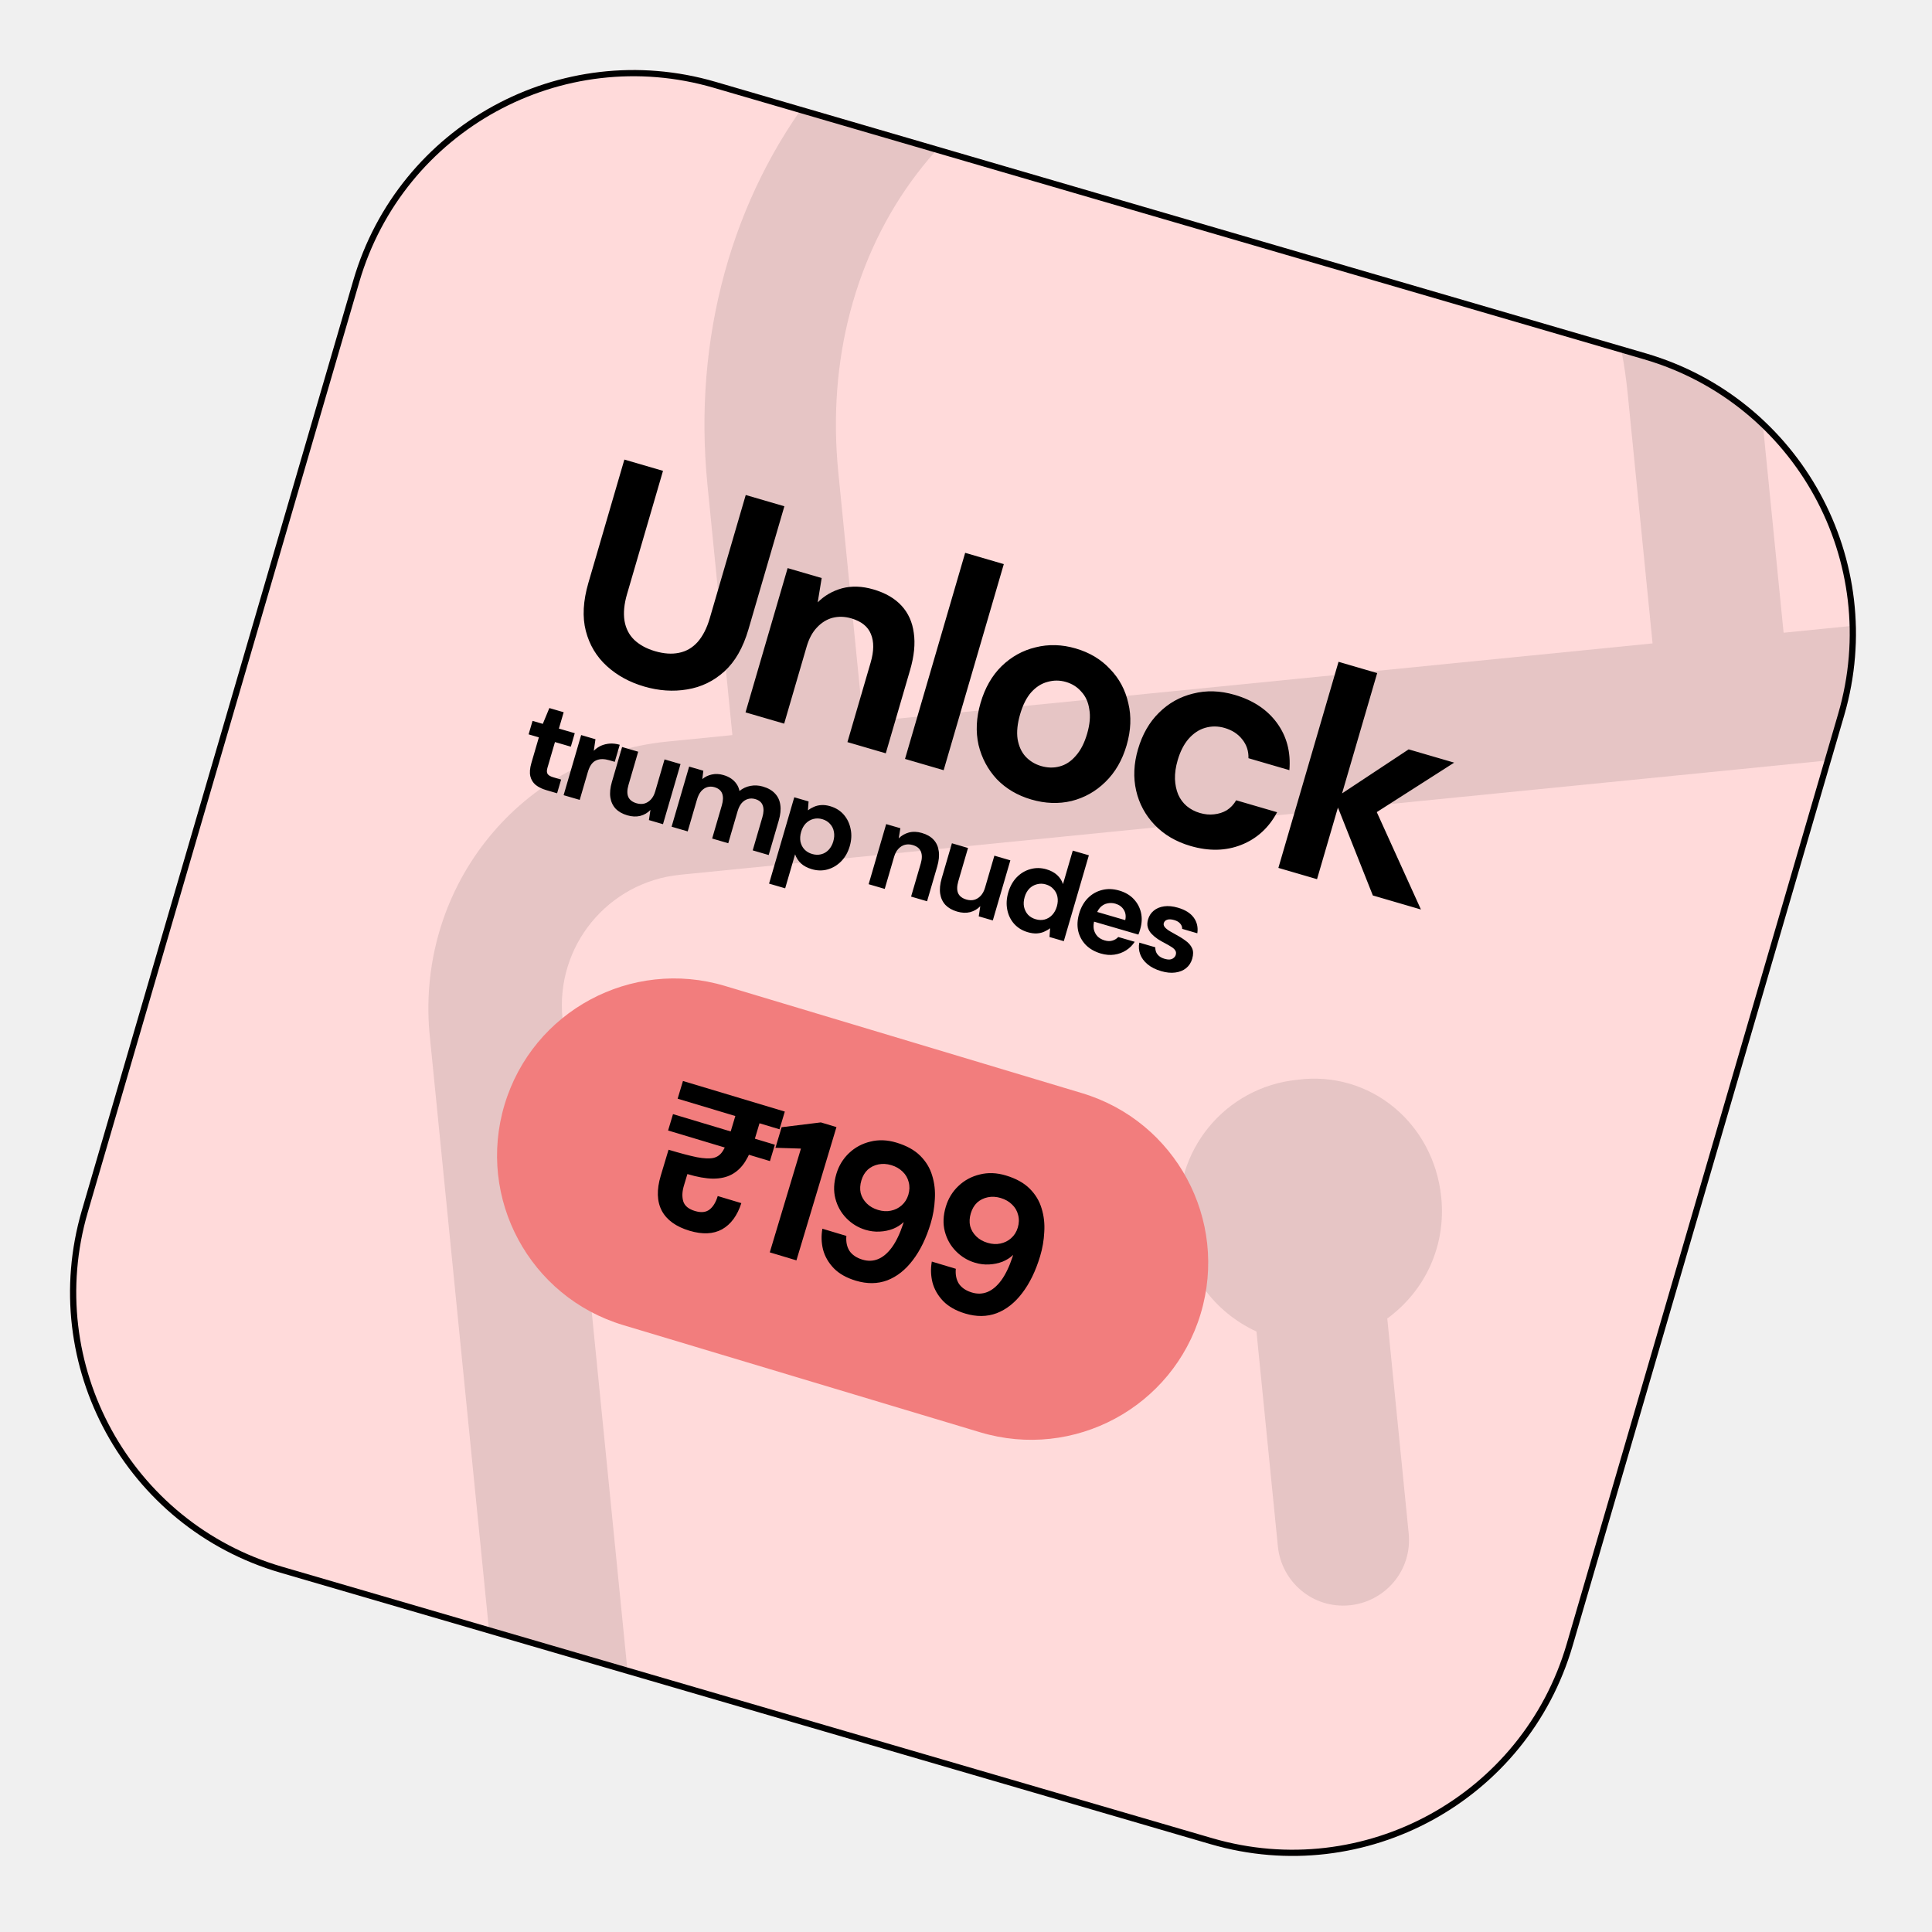
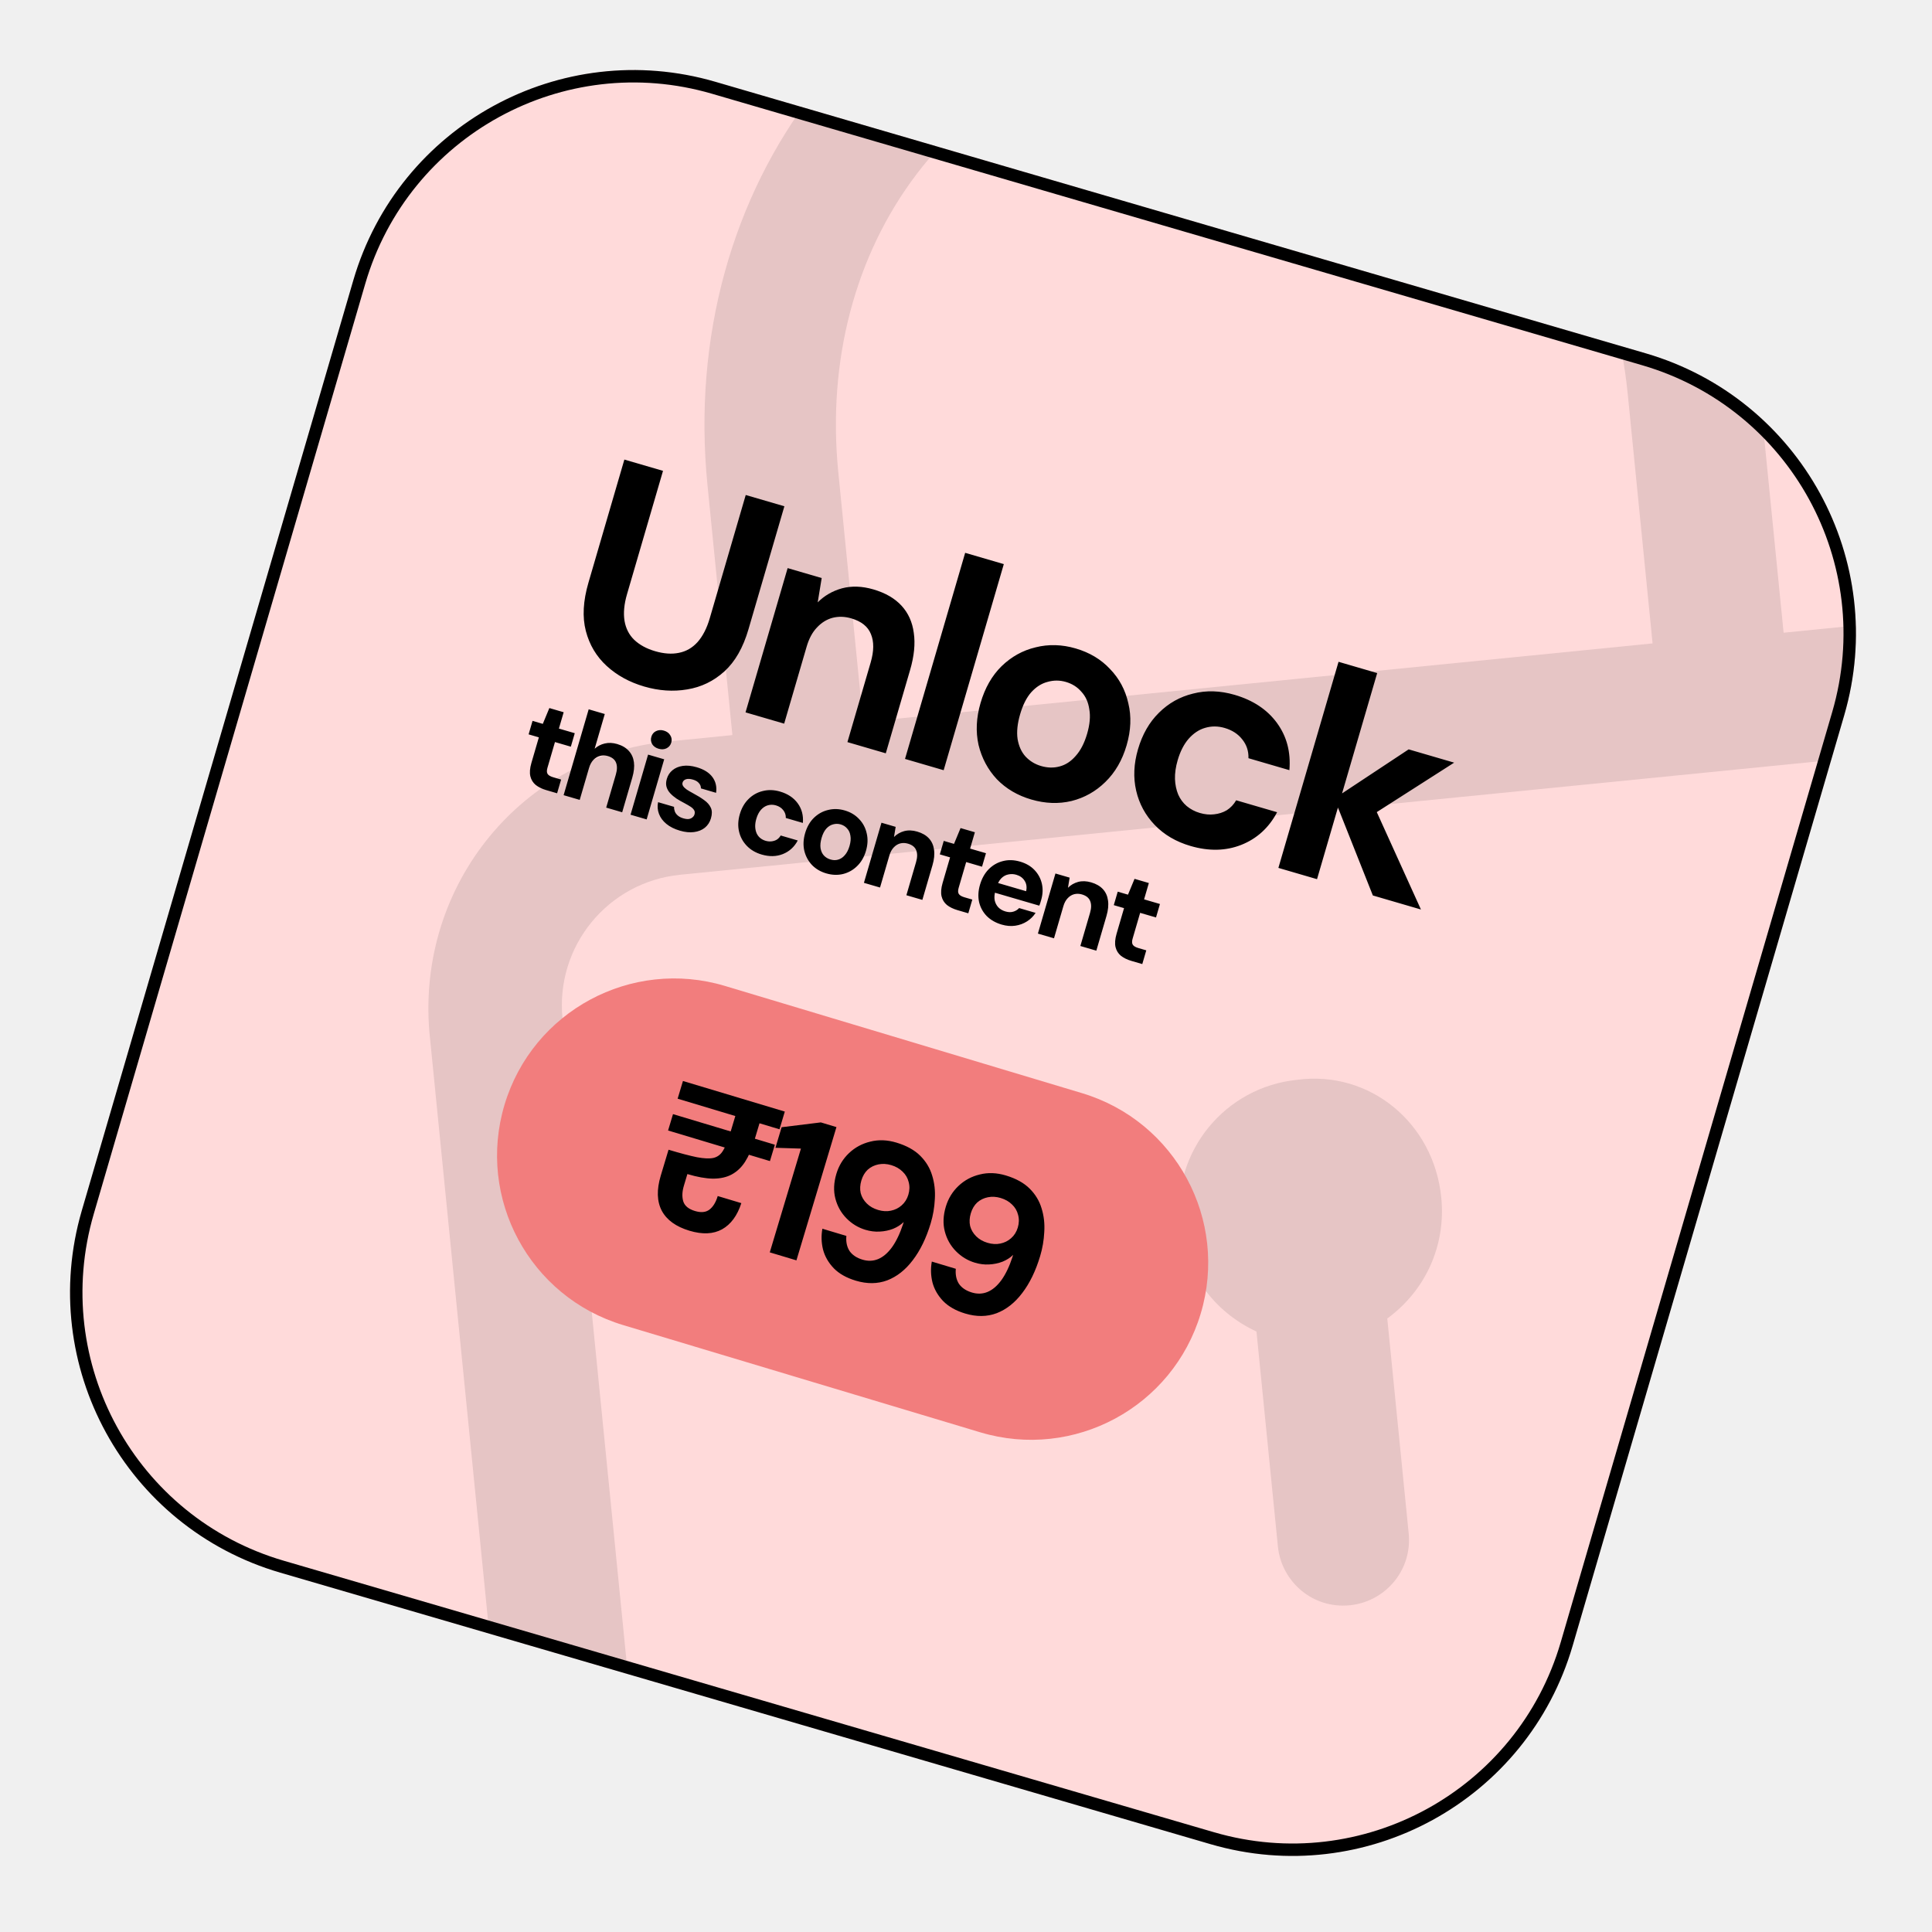
<svg xmlns="http://www.w3.org/2000/svg" width="311" height="311" viewBox="0 0 311 311" fill="none">
-   <g clip-path="url(#clip0_25_252)">
+   <g clip-path="url(#clip0_145_238)">
    <rect x="70.043" width="250" height="250" rx="47" transform="rotate(16.2705 70.0431 0)" fill="#FFDADA" />
-     <path d="M297.639 100.802L287.112 101.851L283.067 61.248C278.235 12.749 239.488 -21.738 189.486 -16.757C139.484 -11.775 109.13 30.357 113.887 78.104L117.895 118.331C117.933 118.707 117.933 118.707 117.895 118.331L107.368 119.38C84.059 121.702 67.134 142.373 69.118 166.095L81.779 293.168C84.101 316.477 104.772 333.402 128.494 331.418L318.728 312.465C342.037 310.142 358.962 289.472 356.978 265.749L344.317 138.676C341.995 115.367 320.948 98.48 297.639 100.802ZM138.986 116.609L134.941 76.006C131.345 39.914 153.236 8.118 191.584 4.297C229.555 0.514 258.343 26.502 262.014 63.345L266.021 103.573C266.059 103.949 266.059 103.949 266.021 103.573L138.949 116.233C138.986 116.609 138.986 116.609 138.986 116.609ZM335.548 267.884C336.71 279.539 328.247 289.874 316.593 291.035L126.359 309.989C114.705 311.15 104.369 302.688 103.208 291.033L90.548 163.96C89.386 152.306 97.849 141.97 109.503 140.809L299.737 121.856C311.391 120.694 321.727 129.157 322.888 140.811L335.548 267.884ZM232.004 192.771C232.791 200.666 229.329 207.845 223.313 212.242L226.759 246.83C227.358 252.845 222.92 257.843 217.281 258.405C211.265 259.004 206.267 254.567 205.705 248.927L202.259 214.339C195.493 211.217 190.684 204.861 189.897 196.966C188.736 185.312 197.198 174.976 208.853 173.815C220.47 172.278 230.805 180.741 232.004 192.771Z" fill="black" fill-opacity="0.1" />
-     <path d="M103.694 110.511C101.329 109.821 99.318 108.717 97.66 107.2C96.003 105.683 94.884 103.806 94.303 101.57C93.722 99.334 93.862 96.741 94.723 93.792L100.506 73.979L106.726 75.794L100.93 95.654C100.464 97.251 100.331 98.679 100.53 99.937C100.739 101.165 101.258 102.183 102.089 102.992C102.95 103.81 104.072 104.421 105.454 104.825C106.867 105.237 108.141 105.325 109.277 105.09C110.443 104.864 111.444 104.289 112.28 103.367C113.125 102.413 113.78 101.138 114.247 99.54L120.043 79.681L126.263 81.496L120.481 101.31C119.62 104.259 118.328 106.515 116.605 108.079C114.882 109.643 112.883 110.61 110.608 110.979C108.364 111.358 106.06 111.202 103.694 110.511ZM120.009 114.673L126.787 91.45L132.27 93.05L131.628 96.963C132.711 95.879 134.015 95.126 135.538 94.704C137.092 94.291 138.775 94.349 140.587 94.877C142.523 95.442 144.034 96.317 145.122 97.501C146.21 98.685 146.867 100.144 147.095 101.877C147.353 103.619 147.155 105.612 146.501 107.854L142.587 121.263L136.413 119.46L140.151 106.651C140.689 104.808 140.702 103.278 140.191 102.062C139.71 100.855 138.655 100.014 137.027 99.539C135.982 99.234 134.974 99.206 134.001 99.456C133.059 99.714 132.223 100.237 131.493 101.024C130.772 101.78 130.224 102.803 129.847 104.094L126.23 116.488L120.009 114.673ZM145.683 122.166L155.366 88.99L161.586 90.806L151.903 123.982L145.683 122.166ZM166.008 128.698C163.796 128.053 161.947 126.963 160.461 125.429C159.015 123.874 158.035 122.037 157.519 119.92C157.043 117.781 157.151 115.529 157.841 113.164C158.549 110.737 159.675 108.765 161.217 107.249C162.8 105.711 164.63 104.695 166.707 104.201C168.794 103.677 170.943 103.737 173.155 104.383C175.397 105.037 177.241 106.142 178.687 107.698C180.173 109.231 181.154 111.068 181.63 113.207C182.145 115.324 182.053 117.58 181.354 119.976C180.655 122.372 179.514 124.34 177.931 125.878C176.389 127.394 174.574 128.415 172.488 128.939C170.41 129.433 168.25 129.353 166.008 128.698ZM167.581 123.307C168.626 123.612 169.619 123.635 170.561 123.377C171.534 123.127 172.399 122.563 173.155 121.684C173.943 120.813 174.556 119.626 174.995 118.121C175.435 116.615 175.552 115.3 175.347 114.173C175.182 113.025 174.757 112.084 174.071 111.35C173.425 110.595 172.595 110.07 171.581 109.774C170.598 109.487 169.616 109.483 168.634 109.764C167.661 110.013 166.781 110.573 165.994 111.443C165.246 112.292 164.652 113.468 164.213 114.974C163.774 116.479 163.637 117.806 163.802 118.954C163.997 120.111 164.423 121.052 165.078 121.776C165.764 122.51 166.598 123.02 167.581 123.307ZM191.643 136.18C189.309 135.499 187.387 134.371 185.88 132.798C184.372 131.225 183.376 129.384 182.891 127.275C182.407 125.167 182.505 122.946 183.186 120.611C183.886 118.215 185.007 116.259 186.549 114.742C188.101 113.195 189.935 112.164 192.053 111.648C194.179 111.102 196.409 111.17 198.744 111.851C201.723 112.721 203.998 114.235 205.569 116.393C207.139 118.552 207.801 121.078 207.556 123.974L200.967 122.051C201.005 120.895 200.667 119.88 199.956 119.005C199.275 118.14 198.336 117.532 197.138 117.183C196.063 116.869 195.014 116.863 193.993 117.165C193.011 117.445 192.122 118.036 191.326 118.937C190.569 119.816 189.984 120.962 189.572 122.375C189.258 123.45 189.114 124.458 189.139 125.399C189.174 126.309 189.347 127.143 189.659 127.901C189.98 128.628 190.434 129.244 191.02 129.748C191.637 130.261 192.345 130.635 193.144 130.868C193.942 131.101 194.704 131.173 195.43 131.085C196.187 131.006 196.867 130.788 197.471 130.431C198.085 130.043 198.591 129.507 198.99 128.824L205.579 130.747C204.247 133.258 202.318 135.012 199.794 136.009C197.309 136.984 194.592 137.041 191.643 136.18ZM220.991 144.146L214.796 128.537L226.755 120.627L234.082 122.765L218.776 132.548L220.214 127.618L228.732 146.405L220.991 144.146ZM205.785 139.708L215.468 106.532L221.689 108.347L212.006 141.523L205.785 139.708ZM87.931 127.187C87.253 126.989 86.687 126.713 86.235 126.358C85.799 125.995 85.512 125.529 85.372 124.961C85.236 124.379 85.293 123.66 85.544 122.802L86.743 118.694L85.092 118.212L85.725 116.042L87.376 116.524L88.432 113.978L90.736 114.65L89.968 117.281L92.521 118.026L91.888 120.195L89.335 119.45L88.124 123.597C87.997 124.032 88.006 124.361 88.149 124.583C88.293 124.806 88.595 124.984 89.055 125.119L90.323 125.489L89.678 127.697L87.931 127.187ZM90.727 128.003L93.551 118.326L95.855 118.999L95.583 120.857C95.937 120.502 96.329 120.228 96.761 120.034C97.205 119.844 97.676 119.732 98.172 119.696C98.681 119.664 99.211 119.728 99.762 119.889L98.96 122.634L98.077 122.377C97.693 122.265 97.322 122.205 96.963 122.197C96.617 122.194 96.292 122.259 95.989 122.392C95.69 122.513 95.426 122.728 95.197 123.036C94.968 123.344 94.777 123.761 94.624 124.286L93.319 128.759L90.727 128.003ZM100.973 131.243C100.192 131.015 99.567 130.659 99.097 130.175C98.644 129.681 98.361 129.078 98.25 128.365C98.142 127.639 98.225 126.809 98.498 125.875L100.14 120.249L102.731 121.006L101.168 126.362C100.94 127.143 100.928 127.779 101.132 128.269C101.349 128.763 101.797 129.109 102.476 129.307C102.911 129.434 103.323 129.45 103.712 129.355C104.104 129.247 104.45 129.036 104.751 128.721C105.068 128.396 105.306 127.959 105.467 127.409L106.974 122.244L109.547 122.995L106.723 132.671L104.457 132.01L104.706 130.374C104.264 130.842 103.719 131.162 103.071 131.335C102.427 131.494 101.728 131.463 100.973 131.243ZM108.109 133.076L110.933 123.4L113.218 124.066L113.054 125.414C113.496 125.043 114.005 124.796 114.583 124.673C115.177 124.541 115.8 124.57 116.453 124.761C116.94 124.903 117.356 125.094 117.703 125.334C118.049 125.574 118.334 125.858 118.558 126.187C118.794 126.52 118.954 126.9 119.038 127.327C119.549 126.907 120.136 126.634 120.798 126.508C121.46 126.382 122.13 126.417 122.808 126.615C123.653 126.862 124.306 127.24 124.769 127.75C125.235 128.247 125.515 128.857 125.61 129.579C125.718 130.305 125.635 131.135 125.362 132.069L123.737 137.637L121.165 136.886L122.722 131.549C122.946 130.781 122.965 130.147 122.777 129.648C122.602 129.153 122.201 128.813 121.574 128.63C121.165 128.511 120.77 128.507 120.39 128.618C120.01 128.73 119.675 128.951 119.384 129.283C119.105 129.618 118.887 130.055 118.731 130.592L117.229 135.738L114.637 134.981L116.195 129.644C116.419 128.876 116.437 128.242 116.249 127.743C116.062 127.244 115.648 126.901 115.008 126.714C114.611 126.598 114.223 126.596 113.843 126.707C113.476 126.822 113.147 127.046 112.856 127.378C112.577 127.713 112.36 128.149 112.203 128.687L110.701 133.832L108.109 133.076ZM123.799 142.239L127.856 128.339L130.159 129.011L130.055 130.439C130.342 130.217 130.66 130.032 131.009 129.884C131.361 129.723 131.75 129.628 132.175 129.599C132.617 129.562 133.1 129.619 133.625 129.772C134.534 130.038 135.268 130.495 135.829 131.145C136.389 131.794 136.756 132.561 136.928 133.445C137.117 134.32 137.07 135.243 136.786 136.216C136.502 137.189 136.043 137.999 135.41 138.648C134.78 139.284 134.056 139.718 133.237 139.951C132.419 140.185 131.569 140.173 130.685 139.915C129.969 139.706 129.385 139.397 128.935 138.988C128.502 138.569 128.186 138.081 127.987 137.523L126.391 142.995L123.799 142.239ZM130.732 137.47C131.244 137.62 131.726 137.635 132.177 137.517C132.641 137.402 133.044 137.166 133.384 136.807C133.725 136.448 133.976 135.993 134.137 135.443C134.297 134.892 134.33 134.374 134.236 133.888C134.146 133.39 133.936 132.967 133.606 132.621C133.293 132.266 132.88 132.014 132.369 131.864C131.869 131.718 131.386 131.709 130.918 131.837C130.467 131.955 130.064 132.192 129.711 132.547C129.37 132.906 129.119 133.36 128.959 133.911C128.798 134.461 128.763 134.986 128.853 135.484C128.961 135.974 129.172 136.39 129.489 136.732C129.819 137.079 130.233 137.325 130.732 137.47ZM139.827 142.333L142.651 132.657L144.935 133.323L144.668 134.954C145.119 134.502 145.662 134.188 146.297 134.013C146.944 133.84 147.646 133.865 148.401 134.085C149.207 134.32 149.837 134.685 150.29 135.178C150.744 135.671 151.018 136.279 151.112 137.001C151.22 137.727 151.137 138.557 150.865 139.492L149.234 145.079L146.661 144.328L148.219 138.99C148.443 138.223 148.449 137.585 148.236 137.078C148.035 136.576 147.596 136.225 146.917 136.027C146.482 135.9 146.062 135.888 145.657 135.992C145.264 136.1 144.916 136.318 144.612 136.646C144.311 136.961 144.083 137.387 143.926 137.925L142.418 143.089L139.827 142.333ZM154.066 146.739C153.285 146.511 152.66 146.155 152.19 145.671C151.737 145.177 151.455 144.574 151.344 143.861C151.236 143.135 151.318 142.305 151.591 141.371L153.233 135.745L155.825 136.502L154.262 141.858C154.034 142.639 154.022 143.274 154.226 143.765C154.443 144.259 154.891 144.604 155.569 144.802C156.004 144.929 156.416 144.946 156.805 144.851C157.198 144.743 157.544 144.532 157.844 144.216C158.161 143.892 158.4 143.455 158.561 142.905L160.068 137.74L162.641 138.491L159.816 148.167L157.551 147.506L157.799 145.87C157.357 146.338 156.812 146.658 156.165 146.831C155.521 146.99 154.821 146.959 154.066 146.739ZM165.436 150.057C164.553 149.8 163.823 149.35 163.246 148.71C162.682 148.073 162.313 147.313 162.141 146.429C161.968 145.545 162.022 144.623 162.302 143.663C162.59 142.678 163.042 141.865 163.659 141.226C164.293 140.577 165.025 140.138 165.856 139.909C166.704 139.67 167.569 139.679 168.452 139.937C169.143 140.139 169.714 140.444 170.164 140.853C170.614 141.263 170.93 141.751 171.112 142.318L172.686 136.923L175.278 137.679L171.244 151.502L168.94 150.83L169.039 149.421C168.768 149.634 168.45 149.819 168.085 149.976C167.732 150.137 167.337 150.23 166.899 150.255C166.461 150.28 165.974 150.214 165.436 150.057ZM166.712 147.971C167.224 148.121 167.705 148.136 168.156 148.018C168.624 147.891 169.029 147.647 169.369 147.289C169.71 146.93 169.961 146.475 170.122 145.925C170.282 145.374 170.315 144.856 170.221 144.37C170.127 143.884 169.915 143.468 169.585 143.122C169.272 142.767 168.86 142.515 168.348 142.365C167.862 142.223 167.384 142.216 166.917 142.343C166.453 142.458 166.044 142.693 165.69 143.048C165.349 143.407 165.1 143.855 164.944 144.393C164.779 144.956 164.744 145.48 164.838 145.966C164.946 146.456 165.156 146.878 165.469 147.233C165.798 147.58 166.212 147.826 166.712 147.971ZM177.21 153.494C176.238 153.21 175.433 152.753 174.798 152.123C174.179 151.484 173.766 150.732 173.561 149.866C173.371 148.991 173.421 148.061 173.708 147.076C174.003 146.064 174.468 145.235 175.102 144.586C175.752 143.929 176.512 143.491 177.381 143.272C178.254 143.041 179.183 143.069 180.169 143.357C181.129 143.637 181.906 144.093 182.499 144.724C183.093 145.356 183.483 146.088 183.671 146.921C183.858 147.753 183.819 148.624 183.554 149.533C183.517 149.661 183.474 149.808 183.425 149.974C183.381 150.128 183.321 150.284 183.247 150.443L175.394 148.151L175.854 146.577L181.134 148.118C181.278 147.479 181.198 146.921 180.893 146.443C180.601 145.969 180.154 145.644 179.553 145.469C179.117 145.342 178.684 145.326 178.253 145.423C177.826 145.506 177.444 145.721 177.107 146.067C176.783 146.417 176.529 146.906 176.346 147.533L176.183 148.09C176.03 148.614 175.992 149.103 176.068 149.556C176.161 150 176.354 150.383 176.649 150.705C176.948 151.014 177.334 151.238 177.808 151.376C178.281 151.515 178.701 151.526 179.068 151.411C179.448 151.3 179.761 151.106 180.008 150.831L182.658 151.604C182.303 152.154 181.844 152.61 181.279 152.973C180.715 153.336 180.084 153.569 179.388 153.671C178.691 153.773 177.965 153.714 177.21 153.494ZM186.917 156.327C186.033 156.069 185.307 155.704 184.736 155.232C184.165 154.76 183.767 154.22 183.542 153.613C183.316 153.005 183.27 152.38 183.401 151.738L185.974 152.489C185.967 152.751 186.011 153.007 186.104 153.256C186.202 153.493 186.362 153.706 186.584 153.896C186.807 154.086 187.097 154.233 187.455 154.338C187.801 154.439 188.096 154.476 188.339 154.45C188.587 154.411 188.786 154.324 188.937 154.187C189.101 154.054 189.209 153.898 189.261 153.719C189.34 153.45 189.323 153.223 189.21 153.038C189.101 152.839 188.913 152.652 188.645 152.477C188.376 152.301 188.044 152.107 187.648 151.894C187.213 151.67 186.791 151.429 186.38 151.17C185.986 150.902 185.646 150.615 185.36 150.31C185.074 150.004 184.876 149.661 184.764 149.282C184.653 148.902 184.666 148.475 184.805 148.002C184.973 147.426 185.276 146.958 185.714 146.6C186.155 146.229 186.71 145.995 187.377 145.898C188.044 145.801 188.794 145.874 189.626 146.117C190.79 146.457 191.635 146.988 192.161 147.711C192.686 148.434 192.878 149.274 192.737 150.233L190.299 149.522C190.308 149.205 190.202 148.924 189.982 148.679C189.778 148.425 189.459 148.235 189.024 148.108C188.563 147.973 188.187 147.954 187.895 148.049C187.603 148.145 187.418 148.327 187.34 148.596C187.287 148.775 187.317 148.957 187.43 149.143C187.555 149.332 187.75 149.521 188.015 149.709C188.283 149.885 188.615 150.079 189.011 150.292C189.709 150.662 190.309 151.032 190.813 151.401C191.32 151.757 191.679 152.168 191.891 152.632C192.106 153.084 192.113 153.656 191.911 154.347C191.732 154.961 191.405 155.463 190.93 155.852C190.459 156.229 189.877 156.462 189.185 156.551C188.505 156.644 187.749 156.57 186.917 156.327Z" fill="black" />
-     <g clip-path="url(#clip1_25_252)">
-       <rect x="89.419" y="150.517" width="117" height="57" rx="28.5" transform="rotate(16.7143 89.4193 150.517)" fill="#F27D7D" />
-       <path d="M110.986 198.115C108.82 197.464 107.337 196.395 106.536 194.907C105.741 193.399 105.685 191.511 106.366 189.243L107.617 185.075C109.518 185.646 111.045 186.049 112.199 186.284C113.36 186.499 114.252 186.533 114.875 186.386C115.525 186.224 116.033 185.831 116.399 185.206C116.785 184.587 117.147 183.716 117.484 182.592L118.782 178.27L122.674 179.439L121.404 183.669C121.006 184.997 120.513 186.118 119.926 187.034C119.346 187.929 118.63 188.605 117.78 189.062C116.956 189.505 115.954 189.728 114.773 189.73C113.598 189.711 112.224 189.465 110.651 188.993L110.089 190.862C109.801 191.823 109.769 192.671 109.994 193.406C110.224 194.122 110.851 194.633 111.872 194.939C112.853 195.234 113.634 195.156 114.214 194.707C114.794 194.258 115.235 193.532 115.536 192.531L119.336 193.672C118.688 195.683 117.653 197.087 116.233 197.886C114.819 198.664 113.07 198.74 110.986 198.115ZM107.545 181.979L108.336 179.344L124.733 184.267L123.941 186.903L107.545 181.979ZM109.082 176.861L109.938 174.011L126.334 178.935L125.478 181.785L109.082 176.861ZM123.914 201.596L128.93 184.893L124.826 184.763L125.82 181.453L132.134 180.676L134.647 181.431L128.205 202.884L123.914 201.596ZM137.756 206.153C136.265 205.706 135.084 205.039 134.214 204.154C133.35 203.249 132.773 202.24 132.483 201.129C132.213 200.023 132.18 198.91 132.382 197.791L136.244 198.95C136.158 199.904 136.327 200.713 136.752 201.375C137.204 202.023 137.899 202.488 138.839 202.77C139.718 203.034 140.55 203.005 141.337 202.685C142.151 202.35 142.898 201.717 143.578 200.785C144.265 199.833 144.862 198.587 145.369 197.046C145.388 196.985 145.406 196.924 145.424 196.862C145.443 196.801 145.458 196.75 145.47 196.709C145.025 197.154 144.459 197.519 143.772 197.803C143.092 198.066 142.367 198.216 141.599 198.253C140.851 198.296 140.089 198.2 139.312 197.967C138.148 197.617 137.13 197 136.26 196.115C135.39 195.23 134.795 194.171 134.474 192.939C134.154 191.707 134.208 190.376 134.638 188.946C135.03 187.638 135.709 186.527 136.674 185.614C137.638 184.701 138.781 184.086 140.101 183.77C141.427 183.433 142.826 183.486 144.297 183.928C145.931 184.418 147.211 185.126 148.137 186.05C149.062 186.973 149.702 188.034 150.055 189.232C150.428 190.435 150.571 191.703 150.483 193.035C150.421 194.353 150.2 195.646 149.82 196.913C149.102 199.303 148.139 201.286 146.931 202.861C145.749 204.422 144.378 205.502 142.817 206.103C141.262 206.683 139.575 206.7 137.756 206.153ZM141.342 194.768C142.078 194.989 142.768 195.029 143.411 194.888C144.075 194.753 144.651 194.469 145.137 194.036C145.65 193.589 146.011 193.018 146.22 192.323C146.434 191.608 146.451 190.923 146.269 190.267C146.108 189.617 145.784 189.063 145.298 188.605C144.818 188.127 144.21 187.777 143.474 187.556C142.759 187.342 142.07 187.302 141.406 187.436C140.741 187.571 140.166 187.855 139.68 188.288C139.214 188.727 138.873 189.304 138.659 190.019C138.444 190.734 138.407 191.414 138.548 192.058C138.715 192.687 139.039 193.241 139.519 193.719C139.999 194.197 140.607 194.547 141.342 194.768ZM155.372 211.443C153.88 210.995 152.699 210.329 151.829 209.444C150.965 208.538 150.388 207.53 150.098 206.418C149.829 205.313 149.795 204.2 149.998 203.08L153.86 204.24C153.773 205.194 153.943 206.002 154.368 206.665C154.819 207.312 155.515 207.777 156.455 208.06C157.333 208.323 158.166 208.295 158.953 207.974C159.766 207.64 160.513 207.006 161.194 206.075C161.881 205.123 162.478 203.876 162.985 202.336C163.003 202.275 163.021 202.213 163.04 202.152C163.058 202.091 163.074 202.04 163.086 201.999C162.64 202.444 162.074 202.809 161.388 203.093C160.707 203.356 159.983 203.506 159.214 203.543C158.466 203.585 157.704 203.49 156.928 203.257C155.763 202.907 154.746 202.29 153.876 201.405C153.005 200.52 152.41 199.461 152.09 198.229C151.769 196.997 151.824 195.665 152.253 194.235C152.646 192.928 153.324 191.817 154.289 190.904C155.254 189.991 156.396 189.376 157.716 189.06C159.043 188.723 160.441 188.775 161.912 189.217C163.547 189.708 164.827 190.415 165.752 191.339C166.678 192.263 167.317 193.324 167.67 194.521C168.044 195.725 168.186 196.993 168.098 198.325C168.037 199.643 167.816 200.935 167.435 202.202C166.717 204.593 165.754 206.576 164.546 208.151C163.365 209.711 161.993 210.792 160.432 211.392C158.877 211.972 157.19 211.989 155.372 211.443ZM158.958 200.057C159.693 200.278 160.383 200.318 161.027 200.178C161.691 200.043 162.266 199.759 162.753 199.326C163.266 198.879 163.626 198.308 163.835 197.613C164.05 196.898 164.066 196.212 163.885 195.556C163.723 194.906 163.4 194.353 162.913 193.895C162.433 193.416 161.825 193.067 161.09 192.846C160.375 192.631 159.685 192.591 159.021 192.726C158.357 192.861 157.782 193.144 157.295 193.578C156.829 194.017 156.489 194.594 156.274 195.309C156.059 196.024 156.022 196.704 156.163 197.347C156.331 197.977 156.654 198.53 157.134 199.009C157.614 199.487 158.222 199.837 158.958 200.057Z" fill="black" />
+     <path d="M297.64 100.802L287.113 101.851L283.067 61.248C278.235 12.749 239.488 -21.738 189.486 -16.757C139.484 -11.775 109.131 30.357 113.888 78.104L117.896 118.331C117.933 118.707 117.933 118.707 117.896 118.331L107.369 119.38C84.06 121.702 67.135 142.373 69.119 166.095L81.779 293.168C84.102 316.477 104.772 333.402 128.495 331.418L318.728 312.465C342.037 310.142 358.962 289.472 356.978 265.749L344.318 138.676C341.995 115.367 320.949 98.48 297.64 100.802ZM138.987 116.609L134.941 76.006C131.345 39.914 153.237 8.118 191.584 4.297C229.556 0.514 258.343 26.502 262.014 63.345L266.022 103.573C266.059 103.949 266.059 103.949 266.022 103.573L138.949 116.233C138.987 116.609 138.987 116.609 138.987 116.609ZM335.549 267.884C336.71 279.539 328.248 289.874 316.593 291.035L126.36 309.989C114.705 311.15 104.37 302.688 103.209 291.033L90.548 163.96C89.387 152.306 97.849 141.97 109.504 140.809L299.737 121.856C311.392 120.694 321.727 129.157 322.888 140.811L335.549 267.884ZM232.004 192.771C232.791 200.666 229.33 207.845 223.313 212.242L226.759 246.83C227.358 252.845 222.921 257.843 217.281 258.405C211.266 259.004 206.268 254.567 205.706 248.927L202.26 214.339C195.494 211.217 190.684 204.861 189.897 196.966C188.736 185.312 197.199 174.976 208.853 173.815C220.47 172.278 230.806 180.741 232.004 192.771Z" fill="black" fill-opacity="0.1" />
+     <path d="M103.695 110.511C101.329 109.821 99.318 108.717 97.661 107.2C96.004 105.683 94.885 103.806 94.304 101.57C93.723 99.334 93.863 96.741 94.724 93.792L100.506 73.979L106.727 75.794L100.931 95.654C100.465 97.251 100.331 98.679 100.531 99.937C100.739 101.165 101.259 102.183 102.089 102.992C102.95 103.81 104.072 104.421 105.455 104.825C106.868 105.237 108.142 105.325 109.277 105.09C110.443 104.864 111.444 104.289 112.28 103.367C113.125 102.413 113.781 101.138 114.247 99.54L120.043 79.681L126.264 81.496L120.481 101.31C119.62 104.259 118.328 106.515 116.605 108.079C114.882 109.643 112.883 110.61 110.609 110.979C108.365 111.358 106.06 111.202 103.695 110.511ZM120.01 114.673L126.788 91.45L132.271 93.05L131.629 96.963C132.712 95.879 134.015 95.126 135.538 94.704C137.092 94.291 138.775 94.349 140.588 94.877C142.523 95.442 144.035 96.317 145.122 97.501C146.21 98.685 146.868 100.144 147.095 101.877C147.354 103.619 147.156 105.612 146.501 107.854L142.588 121.263L136.413 119.46L140.152 106.651C140.69 104.808 140.703 103.278 140.191 102.062C139.71 100.855 138.655 100.014 137.027 99.539C135.983 99.234 134.974 99.206 134.001 99.456C133.059 99.714 132.223 100.237 131.494 101.024C130.773 101.78 130.224 102.803 129.848 104.094L126.23 116.488L120.01 114.673ZM145.683 122.166L155.366 88.99L161.587 90.806L151.904 123.982L145.683 122.166ZM166.008 128.698C163.797 128.053 161.948 126.963 160.462 125.429C159.016 123.874 158.035 122.037 157.52 119.92C157.044 117.781 157.151 115.529 157.841 113.164C158.55 110.737 159.675 108.765 161.218 107.249C162.8 105.711 164.63 104.695 166.708 104.201C168.794 103.677 170.943 103.737 173.155 104.383C175.397 105.037 177.242 106.142 178.688 107.698C180.174 109.231 181.154 111.068 181.63 113.207C182.146 115.324 182.054 117.58 181.354 119.976C180.655 122.372 179.514 124.34 177.932 125.878C176.389 127.394 174.575 128.415 172.488 128.939C170.411 129.433 168.251 129.353 166.008 128.698ZM167.582 123.307C168.626 123.612 169.619 123.635 170.562 123.377C171.534 123.127 172.399 122.563 173.156 121.684C173.943 120.813 174.556 119.626 174.996 118.121C175.435 116.615 175.552 115.3 175.348 114.173C175.183 113.025 174.757 112.084 174.072 111.35C173.425 110.595 172.595 110.07 171.582 109.774C170.599 109.487 169.616 109.483 168.634 109.764C167.662 110.013 166.781 110.573 165.994 111.443C165.246 112.292 164.653 113.468 164.214 114.974C163.774 116.479 163.637 117.806 163.802 118.954C163.998 120.111 164.423 121.052 165.078 121.776C165.764 122.51 166.599 123.02 167.582 123.307ZM191.644 136.18C189.309 135.499 187.388 134.371 185.88 132.798C184.373 131.225 183.377 129.384 182.892 127.275C182.407 125.167 182.505 122.946 183.187 120.611C183.886 118.215 185.007 116.259 186.55 114.742C188.101 113.195 189.936 112.164 192.053 111.648C194.179 111.102 196.41 111.17 198.744 111.851C201.724 112.721 203.999 114.235 205.569 116.393C207.139 118.552 207.802 121.078 207.557 123.974L200.968 122.051C201.005 120.895 200.668 119.88 199.956 119.005C199.276 118.14 198.336 117.532 197.138 117.183C196.063 116.869 195.015 116.863 193.993 117.165C193.011 117.445 192.122 118.036 191.326 118.937C190.569 119.816 189.985 120.962 189.572 122.375C189.259 123.45 189.114 124.458 189.14 125.399C189.174 126.309 189.348 127.143 189.66 127.901C189.981 128.628 190.435 129.244 191.021 129.748C191.638 130.261 192.345 130.635 193.144 130.868C193.943 131.101 194.705 131.173 195.431 131.085C196.187 131.006 196.868 130.788 197.472 130.431C198.085 130.043 198.591 129.507 198.991 128.824L205.58 130.747C204.247 133.258 202.318 135.012 199.794 136.009C197.309 136.984 194.593 137.041 191.644 136.18ZM220.992 144.146L214.797 128.537L226.756 120.627L234.082 122.765L218.776 132.548L220.215 127.618L228.733 146.405L220.992 144.146ZM205.786 139.708L215.469 106.532L221.689 108.347L212.006 141.523L205.786 139.708ZM87.931 127.187C87.253 126.989 86.688 126.713 86.236 126.358C85.8 125.995 85.512 125.529 85.373 124.961C85.237 124.379 85.294 123.66 85.544 122.802L86.743 118.694L85.092 118.212L85.725 116.042L87.377 116.524L88.432 113.978L90.736 114.65L89.969 117.281L92.522 118.026L91.889 120.195L89.335 119.45L88.125 123.597C87.998 124.032 88.006 124.361 88.15 124.583C88.293 124.806 88.595 124.984 89.056 125.119L90.323 125.489L89.679 127.697L87.931 127.187ZM90.727 128.003L94.762 114.179L97.353 114.936L95.723 120.523C96.192 120.104 96.732 119.824 97.343 119.683C97.97 119.533 98.636 119.56 99.34 119.766C100.146 120.001 100.774 120.372 101.224 120.878C101.677 121.372 101.951 121.979 102.046 122.701C102.141 123.424 102.05 124.258 101.773 125.205L100.154 130.754L97.581 130.003L99.133 124.685C99.358 123.917 99.369 123.281 99.169 122.779C98.972 122.263 98.528 121.904 97.837 121.702C97.415 121.579 97.001 121.569 96.596 121.673C96.19 121.777 95.827 121.998 95.507 122.335C95.203 122.663 94.972 123.095 94.815 123.633L93.319 128.759L90.727 128.003ZM101.501 131.147L104.325 121.471L106.917 122.227L104.093 131.904L101.501 131.147ZM106.017 120.527C105.557 120.393 105.212 120.146 104.983 119.788C104.771 119.42 104.726 119.025 104.85 118.603C104.973 118.18 105.221 117.878 105.594 117.695C105.983 117.503 106.408 117.474 106.869 117.609C107.343 117.747 107.685 118 107.898 118.367C108.126 118.726 108.179 119.116 108.056 119.539C107.933 119.961 107.676 120.268 107.287 120.46C106.914 120.643 106.491 120.665 106.017 120.527ZM109.448 133.716C108.565 133.459 107.838 133.094 107.267 132.622C106.696 132.15 106.298 131.61 106.073 131.002C105.847 130.395 105.801 129.77 105.932 129.128L108.505 129.879C108.498 130.141 108.542 130.396 108.635 130.646C108.733 130.883 108.893 131.096 109.115 131.286C109.338 131.476 109.628 131.623 109.986 131.728C110.332 131.829 110.627 131.866 110.87 131.84C111.118 131.801 111.317 131.713 111.468 131.577C111.632 131.444 111.74 131.288 111.792 131.109C111.871 130.84 111.854 130.613 111.741 130.427C111.632 130.229 111.444 130.042 111.176 129.866C110.907 129.691 110.575 129.497 110.179 129.284C109.744 129.06 109.322 128.818 108.911 128.56C108.517 128.292 108.177 128.005 107.891 127.699C107.605 127.394 107.407 127.051 107.295 126.671C107.184 126.291 107.197 125.865 107.336 125.391C107.504 124.815 107.807 124.348 108.245 123.99C108.686 123.619 109.241 123.385 109.908 123.288C110.575 123.191 111.325 123.264 112.157 123.506C113.321 123.846 114.166 124.378 114.692 125.101C115.217 125.823 115.409 126.664 115.268 127.623L112.83 126.911C112.839 126.595 112.733 126.314 112.513 126.069C112.309 125.815 111.99 125.625 111.555 125.498C111.094 125.363 110.718 125.344 110.426 125.439C110.134 125.534 109.949 125.716 109.871 125.985C109.818 126.164 109.848 126.347 109.961 126.532C110.086 126.722 110.281 126.911 110.546 127.099C110.814 127.275 111.146 127.469 111.542 127.682C112.24 128.052 112.84 128.422 113.344 128.791C113.851 129.147 114.21 129.558 114.422 130.022C114.637 130.474 114.644 131.045 114.442 131.737C114.263 132.351 113.936 132.853 113.461 133.242C112.99 133.618 112.408 133.851 111.716 133.941C111.036 134.034 110.28 133.959 109.448 133.716ZM122.61 137.558C121.637 137.274 120.837 136.804 120.209 136.149C119.581 135.493 119.166 134.726 118.964 133.848C118.762 132.969 118.803 132.044 119.086 131.071C119.378 130.073 119.845 129.258 120.488 128.626C121.134 127.981 121.899 127.551 122.781 127.336C123.667 127.109 124.596 127.137 125.569 127.421C126.81 127.783 127.758 128.414 128.412 129.313C129.067 130.213 129.343 131.266 129.241 132.472L126.495 131.671C126.511 131.189 126.37 130.766 126.074 130.402C125.79 130.041 125.399 129.788 124.899 129.642C124.452 129.512 124.015 129.509 123.589 129.635C123.18 129.752 122.81 129.998 122.478 130.373C122.162 130.74 121.919 131.217 121.747 131.806C121.616 132.254 121.556 132.674 121.567 133.066C121.581 133.445 121.653 133.792 121.783 134.108C121.917 134.411 122.106 134.668 122.351 134.878C122.608 135.092 122.902 135.247 123.235 135.345C123.568 135.442 123.886 135.472 124.188 135.435C124.503 135.402 124.787 135.311 125.039 135.162C125.294 135.001 125.505 134.778 125.671 134.493L128.417 135.294C127.861 136.341 127.058 137.071 126.006 137.487C124.971 137.893 123.839 137.917 122.61 137.558ZM133.005 140.592C132.083 140.323 131.313 139.869 130.694 139.23C130.091 138.582 129.683 137.817 129.468 136.934C129.27 136.043 129.314 135.105 129.602 134.119C129.897 133.108 130.366 132.287 131.009 131.655C131.668 131.014 132.431 130.59 133.296 130.385C134.166 130.166 135.061 130.191 135.983 130.46C136.917 130.733 137.685 131.193 138.288 131.842C138.907 132.481 139.316 133.246 139.514 134.137C139.729 135.019 139.69 135.959 139.399 136.958C139.108 137.956 138.632 138.776 137.973 139.417C137.33 140.049 136.574 140.474 135.705 140.692C134.839 140.898 133.939 140.865 133.005 140.592ZM133.66 138.346C134.096 138.473 134.509 138.482 134.902 138.375C135.307 138.271 135.668 138.036 135.983 137.669C136.311 137.307 136.567 136.812 136.75 136.185C136.933 135.557 136.982 135.009 136.896 134.54C136.828 134.061 136.65 133.669 136.365 133.364C136.095 133.049 135.749 132.83 135.327 132.707C134.917 132.587 134.508 132.586 134.099 132.702C133.694 132.806 133.327 133.04 132.999 133.402C132.687 133.756 132.44 134.246 132.257 134.873C132.074 135.5 132.017 136.053 132.086 136.532C132.167 137.014 132.344 137.406 132.617 137.708C132.903 138.013 133.251 138.226 133.66 138.346ZM139.069 142.112L141.893 132.435L144.178 133.102L143.91 134.733C144.362 134.281 144.904 133.967 145.539 133.791C146.187 133.619 146.888 133.643 147.643 133.864C148.45 134.099 149.079 134.463 149.533 134.957C149.986 135.45 150.26 136.058 150.355 136.78C150.462 137.506 150.38 138.336 150.107 139.27L148.476 144.857L145.904 144.107L147.462 138.769C147.686 138.001 147.691 137.364 147.478 136.857C147.277 136.354 146.838 136.004 146.16 135.806C145.724 135.679 145.304 135.667 144.899 135.771C144.506 135.879 144.158 136.097 143.854 136.425C143.554 136.74 143.325 137.166 143.168 137.704L141.661 142.868L139.069 142.112ZM154.125 146.506C153.446 146.308 152.881 146.032 152.429 145.678C151.993 145.314 151.705 144.848 151.566 144.28C151.43 143.698 151.487 142.979 151.737 142.121L152.936 138.013L151.285 137.531L151.919 135.361L153.57 135.843L154.625 133.297L156.929 133.97L156.161 136.6L158.715 137.345L158.082 139.515L155.528 138.769L154.318 142.916C154.191 143.351 154.199 143.68 154.343 143.903C154.486 144.125 154.788 144.304 155.249 144.438L156.516 144.808L155.872 147.016L154.125 146.506ZM161.255 148.837C160.283 148.553 159.478 148.096 158.843 147.466C158.224 146.827 157.811 146.075 157.606 145.209C157.416 144.335 157.466 143.404 157.753 142.419C158.048 141.408 158.513 140.578 159.147 139.93C159.797 139.272 160.557 138.834 161.426 138.616C162.299 138.384 163.228 138.412 164.214 138.7C165.174 138.98 165.951 139.436 166.544 140.068C167.138 140.699 167.528 141.431 167.716 142.264C167.903 143.096 167.865 143.967 167.599 144.876C167.562 145.004 167.519 145.151 167.47 145.317C167.426 145.471 167.366 145.627 167.292 145.786L159.44 143.494L159.899 141.92L165.179 143.461C165.323 142.823 165.243 142.264 164.938 141.787C164.646 141.312 164.199 140.987 163.598 140.812C163.162 140.685 162.729 140.67 162.298 140.766C161.871 140.85 161.489 141.065 161.152 141.411C160.828 141.76 160.574 142.249 160.391 142.876L160.228 143.433C160.075 143.958 160.037 144.446 160.113 144.899C160.206 145.343 160.399 145.726 160.694 146.048C160.993 146.358 161.379 146.581 161.853 146.72C162.326 146.858 162.746 146.869 163.113 146.754C163.493 146.643 163.806 146.45 164.053 146.174L166.703 146.948C166.348 147.497 165.889 147.953 165.324 148.316C164.76 148.679 164.13 148.912 163.433 149.014C162.736 149.117 162.011 149.057 161.255 148.837ZM167.074 150.285L169.898 140.609L172.183 141.276L171.915 142.906C172.367 142.454 172.91 142.141 173.544 141.965C174.192 141.793 174.893 141.817 175.648 142.037C176.455 142.273 177.084 142.637 177.538 143.13C177.991 143.624 178.265 144.232 178.36 144.954C178.467 145.68 178.385 146.51 178.112 147.444L176.481 153.031L173.909 152.28L175.467 146.943C175.691 146.175 175.696 145.537 175.483 145.031C175.282 144.528 174.843 144.177 174.165 143.979C173.729 143.852 173.309 143.841 172.904 143.945C172.511 144.052 172.163 144.27 171.859 144.598C171.559 144.913 171.33 145.34 171.173 145.877L169.666 151.042L167.074 150.285ZM182.13 154.679C181.451 154.481 180.886 154.205 180.434 153.851C179.998 153.488 179.71 153.022 179.571 152.453C179.435 151.872 179.492 151.153 179.742 150.295L180.941 146.186L179.29 145.705L179.924 143.535L181.575 144.017L182.63 141.471L184.934 142.143L184.167 144.773L186.72 145.519L186.087 147.688L183.533 146.943L182.323 151.09C182.196 151.525 182.204 151.854 182.348 152.076C182.491 152.299 182.793 152.477 183.254 152.612L184.521 152.981L183.877 155.189L182.13 154.679Z" fill="black" />
+     <g clip-path="url(#clip1_145_238)">
+       <rect x="89.419" y="150.517" width="117" height="57" rx="28.5" transform="rotate(16.7143 89.419 150.517)" fill="#F27D7D" />
+       <path d="M110.985 198.115C108.819 197.464 107.336 196.395 106.535 194.907C105.741 193.399 105.684 191.511 106.365 189.243L107.617 185.075C109.517 185.646 111.044 186.049 112.199 186.284C113.359 186.499 114.251 186.533 114.874 186.386C115.524 186.224 116.032 185.831 116.398 185.206C116.784 184.587 117.146 183.716 117.484 182.592L118.781 178.27L122.674 179.439L121.404 183.669C121.005 184.997 120.512 186.118 119.925 187.034C119.345 187.929 118.629 188.605 117.779 189.062C116.956 189.505 115.953 189.728 114.772 189.73C113.597 189.711 112.223 189.465 110.65 188.993L110.089 190.862C109.8 191.823 109.768 192.671 109.993 193.406C110.224 194.122 110.85 194.633 111.871 194.939C112.852 195.234 113.633 195.156 114.213 194.707C114.794 194.258 115.234 193.532 115.535 192.531L119.335 193.672C118.687 195.683 117.653 197.087 116.232 197.886C114.818 198.664 113.069 198.74 110.985 198.115ZM107.544 181.979L108.335 179.344L124.732 184.267L123.941 186.903L107.544 181.979ZM109.081 176.861L109.937 174.011L126.333 178.935L125.478 181.785L109.081 176.861ZM123.913 201.596L128.929 184.893L124.825 184.763L125.819 181.453L132.133 180.676L134.646 181.431L128.204 202.884L123.913 201.596ZM137.756 206.153C136.264 205.706 135.083 205.039 134.213 204.154C133.349 203.249 132.772 202.24 132.482 201.129C132.213 200.023 132.179 198.91 132.382 197.791L136.243 198.95C136.157 199.904 136.327 200.713 136.752 201.375C137.203 202.023 137.899 202.488 138.838 202.77C139.717 203.034 140.55 203.005 141.337 202.685C142.15 202.35 142.897 201.717 143.578 200.785C144.264 199.833 144.861 198.587 145.369 197.046C145.387 196.985 145.405 196.924 145.424 196.862C145.442 196.801 145.457 196.75 145.47 196.709C145.024 197.154 144.458 197.519 143.771 197.803C143.091 198.066 142.367 198.216 141.598 198.253C140.85 198.296 140.088 198.2 139.312 197.967C138.147 197.617 137.13 197 136.259 196.115C135.389 195.23 134.794 194.171 134.473 192.939C134.153 191.707 134.207 190.376 134.637 188.946C135.03 187.638 135.708 186.527 136.673 185.614C137.638 184.701 138.78 184.086 140.1 183.77C141.426 183.433 142.825 183.486 144.296 183.928C145.931 184.418 147.211 185.126 148.136 186.05C149.061 186.973 149.701 188.034 150.054 189.232C150.428 190.435 150.57 191.703 150.482 193.035C150.42 194.353 150.199 195.646 149.819 196.913C149.101 199.303 148.138 201.286 146.93 202.861C145.749 204.422 144.377 205.502 142.816 206.103C141.261 206.683 139.574 206.7 137.756 206.153ZM141.342 194.768C142.077 194.989 142.767 195.029 143.411 194.888C144.075 194.753 144.65 194.469 145.136 194.036C145.649 193.589 146.01 193.018 146.219 192.323C146.434 191.608 146.45 190.923 146.268 190.267C146.107 189.617 145.783 189.063 145.297 188.605C144.817 188.127 144.209 187.777 143.474 187.556C142.759 187.342 142.069 187.302 141.405 187.436C140.741 187.571 140.165 187.855 139.679 188.288C139.213 188.727 138.873 189.304 138.658 190.019C138.443 190.734 138.406 191.414 138.547 192.058C138.714 192.687 139.038 193.241 139.518 193.719C139.998 194.197 140.606 194.547 141.342 194.768ZM155.371 211.443C153.88 210.995 152.699 210.329 151.828 209.444C150.964 208.538 150.387 207.53 150.097 206.418C149.828 205.313 149.795 204.2 149.997 203.08L153.859 204.24C153.773 205.194 153.942 206.002 154.367 206.665C154.818 207.312 155.514 207.777 156.454 208.06C157.332 208.323 158.165 208.295 158.952 207.974C159.765 207.64 160.512 207.006 161.193 206.075C161.88 205.123 162.477 203.876 162.984 202.336C163.002 202.275 163.021 202.213 163.039 202.152C163.058 202.091 163.073 202.04 163.085 201.999C162.64 202.444 162.074 202.809 161.387 203.093C160.706 203.356 159.982 203.506 159.214 203.543C158.466 203.585 157.704 203.49 156.927 203.257C155.763 202.907 154.745 202.29 153.875 201.405C153.005 200.52 152.409 199.461 152.089 198.229C151.768 196.997 151.823 195.665 152.252 194.235C152.645 192.928 153.324 191.817 154.288 190.904C155.253 189.991 156.395 189.376 157.716 189.06C159.042 188.723 160.44 188.775 161.912 189.217C163.546 189.708 164.826 190.415 165.752 191.339C166.677 192.263 167.316 193.324 167.669 194.521C168.043 195.725 168.186 196.993 168.098 198.325C168.036 199.643 167.815 200.935 167.434 202.202C166.717 204.593 165.754 206.576 164.546 208.151C163.364 209.711 161.993 210.792 160.431 211.392C158.876 211.972 157.189 211.989 155.371 211.443ZM158.957 200.057C159.693 200.278 160.382 200.318 161.026 200.178C161.69 200.043 162.265 199.759 162.752 199.326C163.265 198.879 163.626 198.308 163.834 197.613C164.049 196.898 164.065 196.212 163.884 195.556C163.723 194.906 163.399 194.353 162.913 193.895C162.433 193.416 161.825 193.067 161.089 192.846C160.374 192.631 159.684 192.591 159.02 192.726C158.356 192.861 157.781 193.144 157.294 193.578C156.828 194.017 156.488 194.594 156.273 195.309C156.059 196.024 156.022 196.704 156.162 197.347C156.33 197.977 156.654 198.53 157.134 199.009C157.614 199.487 158.222 199.837 158.957 200.057Z" fill="black" />
    </g>
  </g>
-   <rect x="70.383" y="0.62" width="249" height="249" rx="46.5" transform="rotate(16.2705 70.383 0.620061)" stroke="black" />
+   <rect x="70.723" y="1.24" width="248" height="248" rx="46" transform="rotate(16.2705 70.7228 1.24012)" stroke="black" stroke-width="2" />
  <defs>
-     <clipPath id="clip0_25_252">
+     <clipPath id="clip0_145_238">
      <rect x="70.043" width="250" height="250" rx="47" transform="rotate(16.2705 70.0431 0)" fill="white" />
    </clipPath>
-     <clipPath id="clip1_25_252">
-       <rect x="89.419" y="150.517" width="117" height="57" rx="28.5" transform="rotate(16.7143 89.4193 150.517)" fill="white" />
+     <clipPath id="clip1_145_238">
+       <rect x="89.419" y="150.517" width="117" height="57" rx="28.5" transform="rotate(16.7143 89.419 150.517)" fill="white" />
    </clipPath>
  </defs>
</svg>
